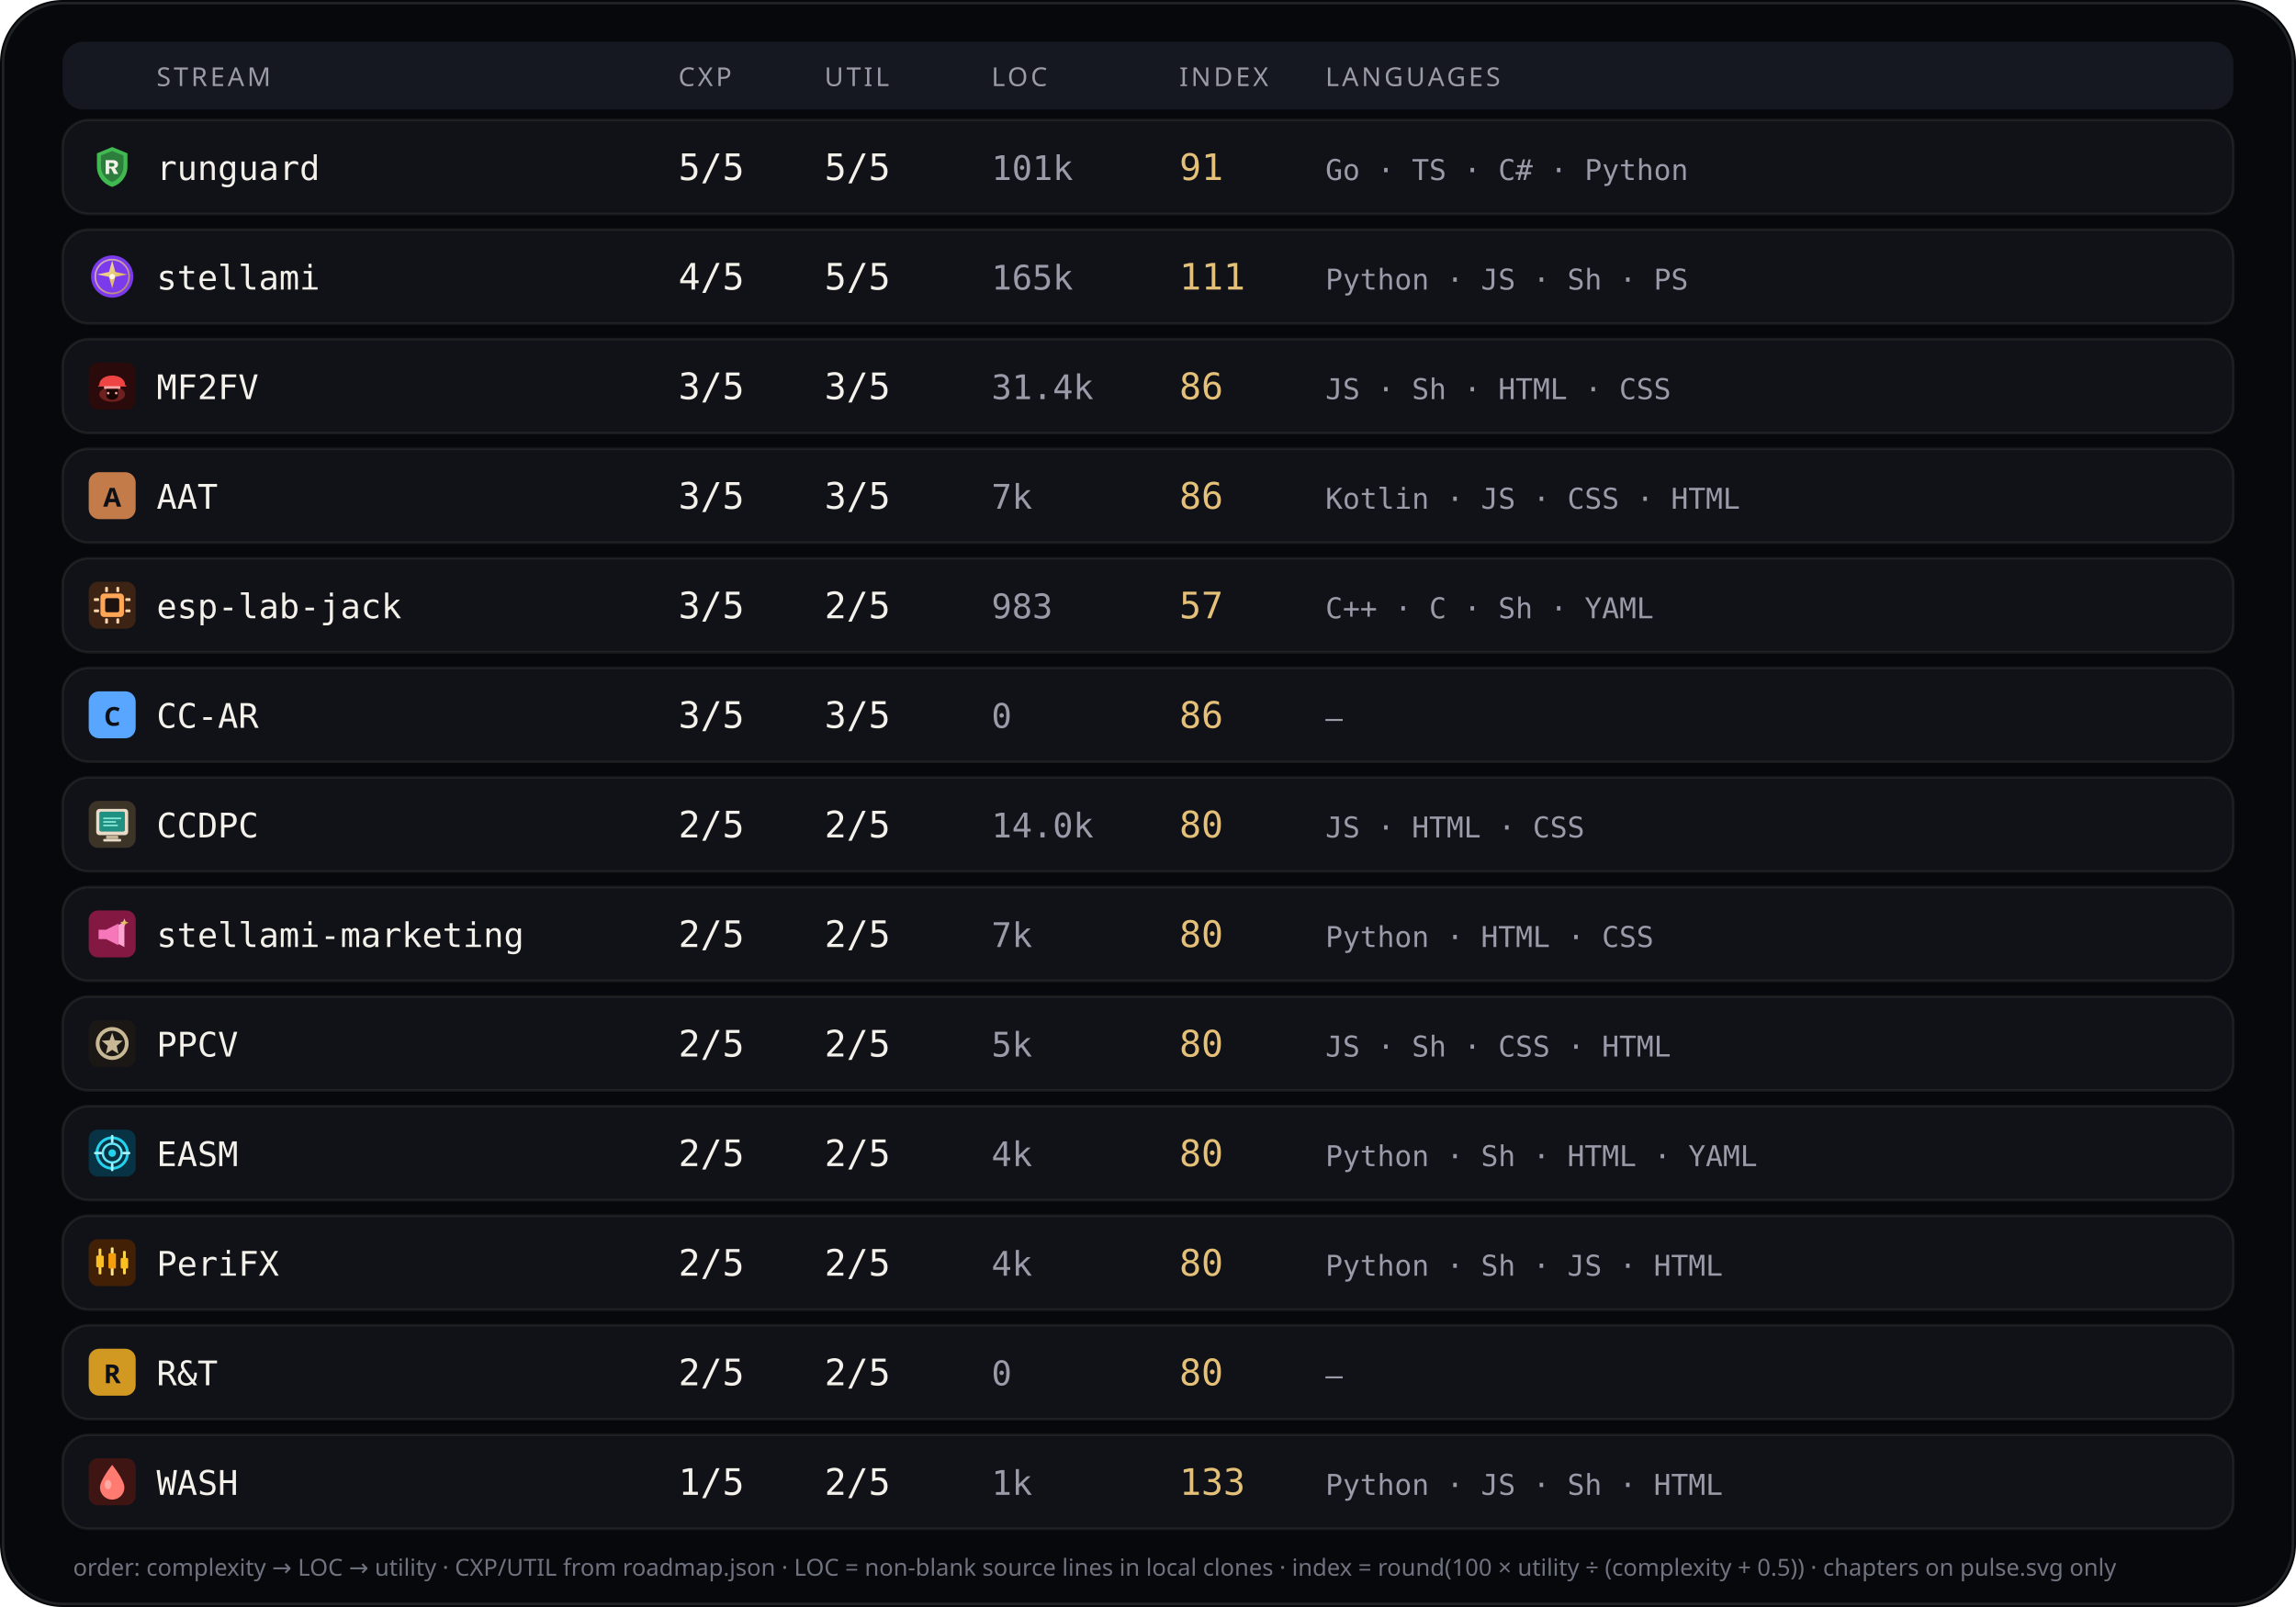
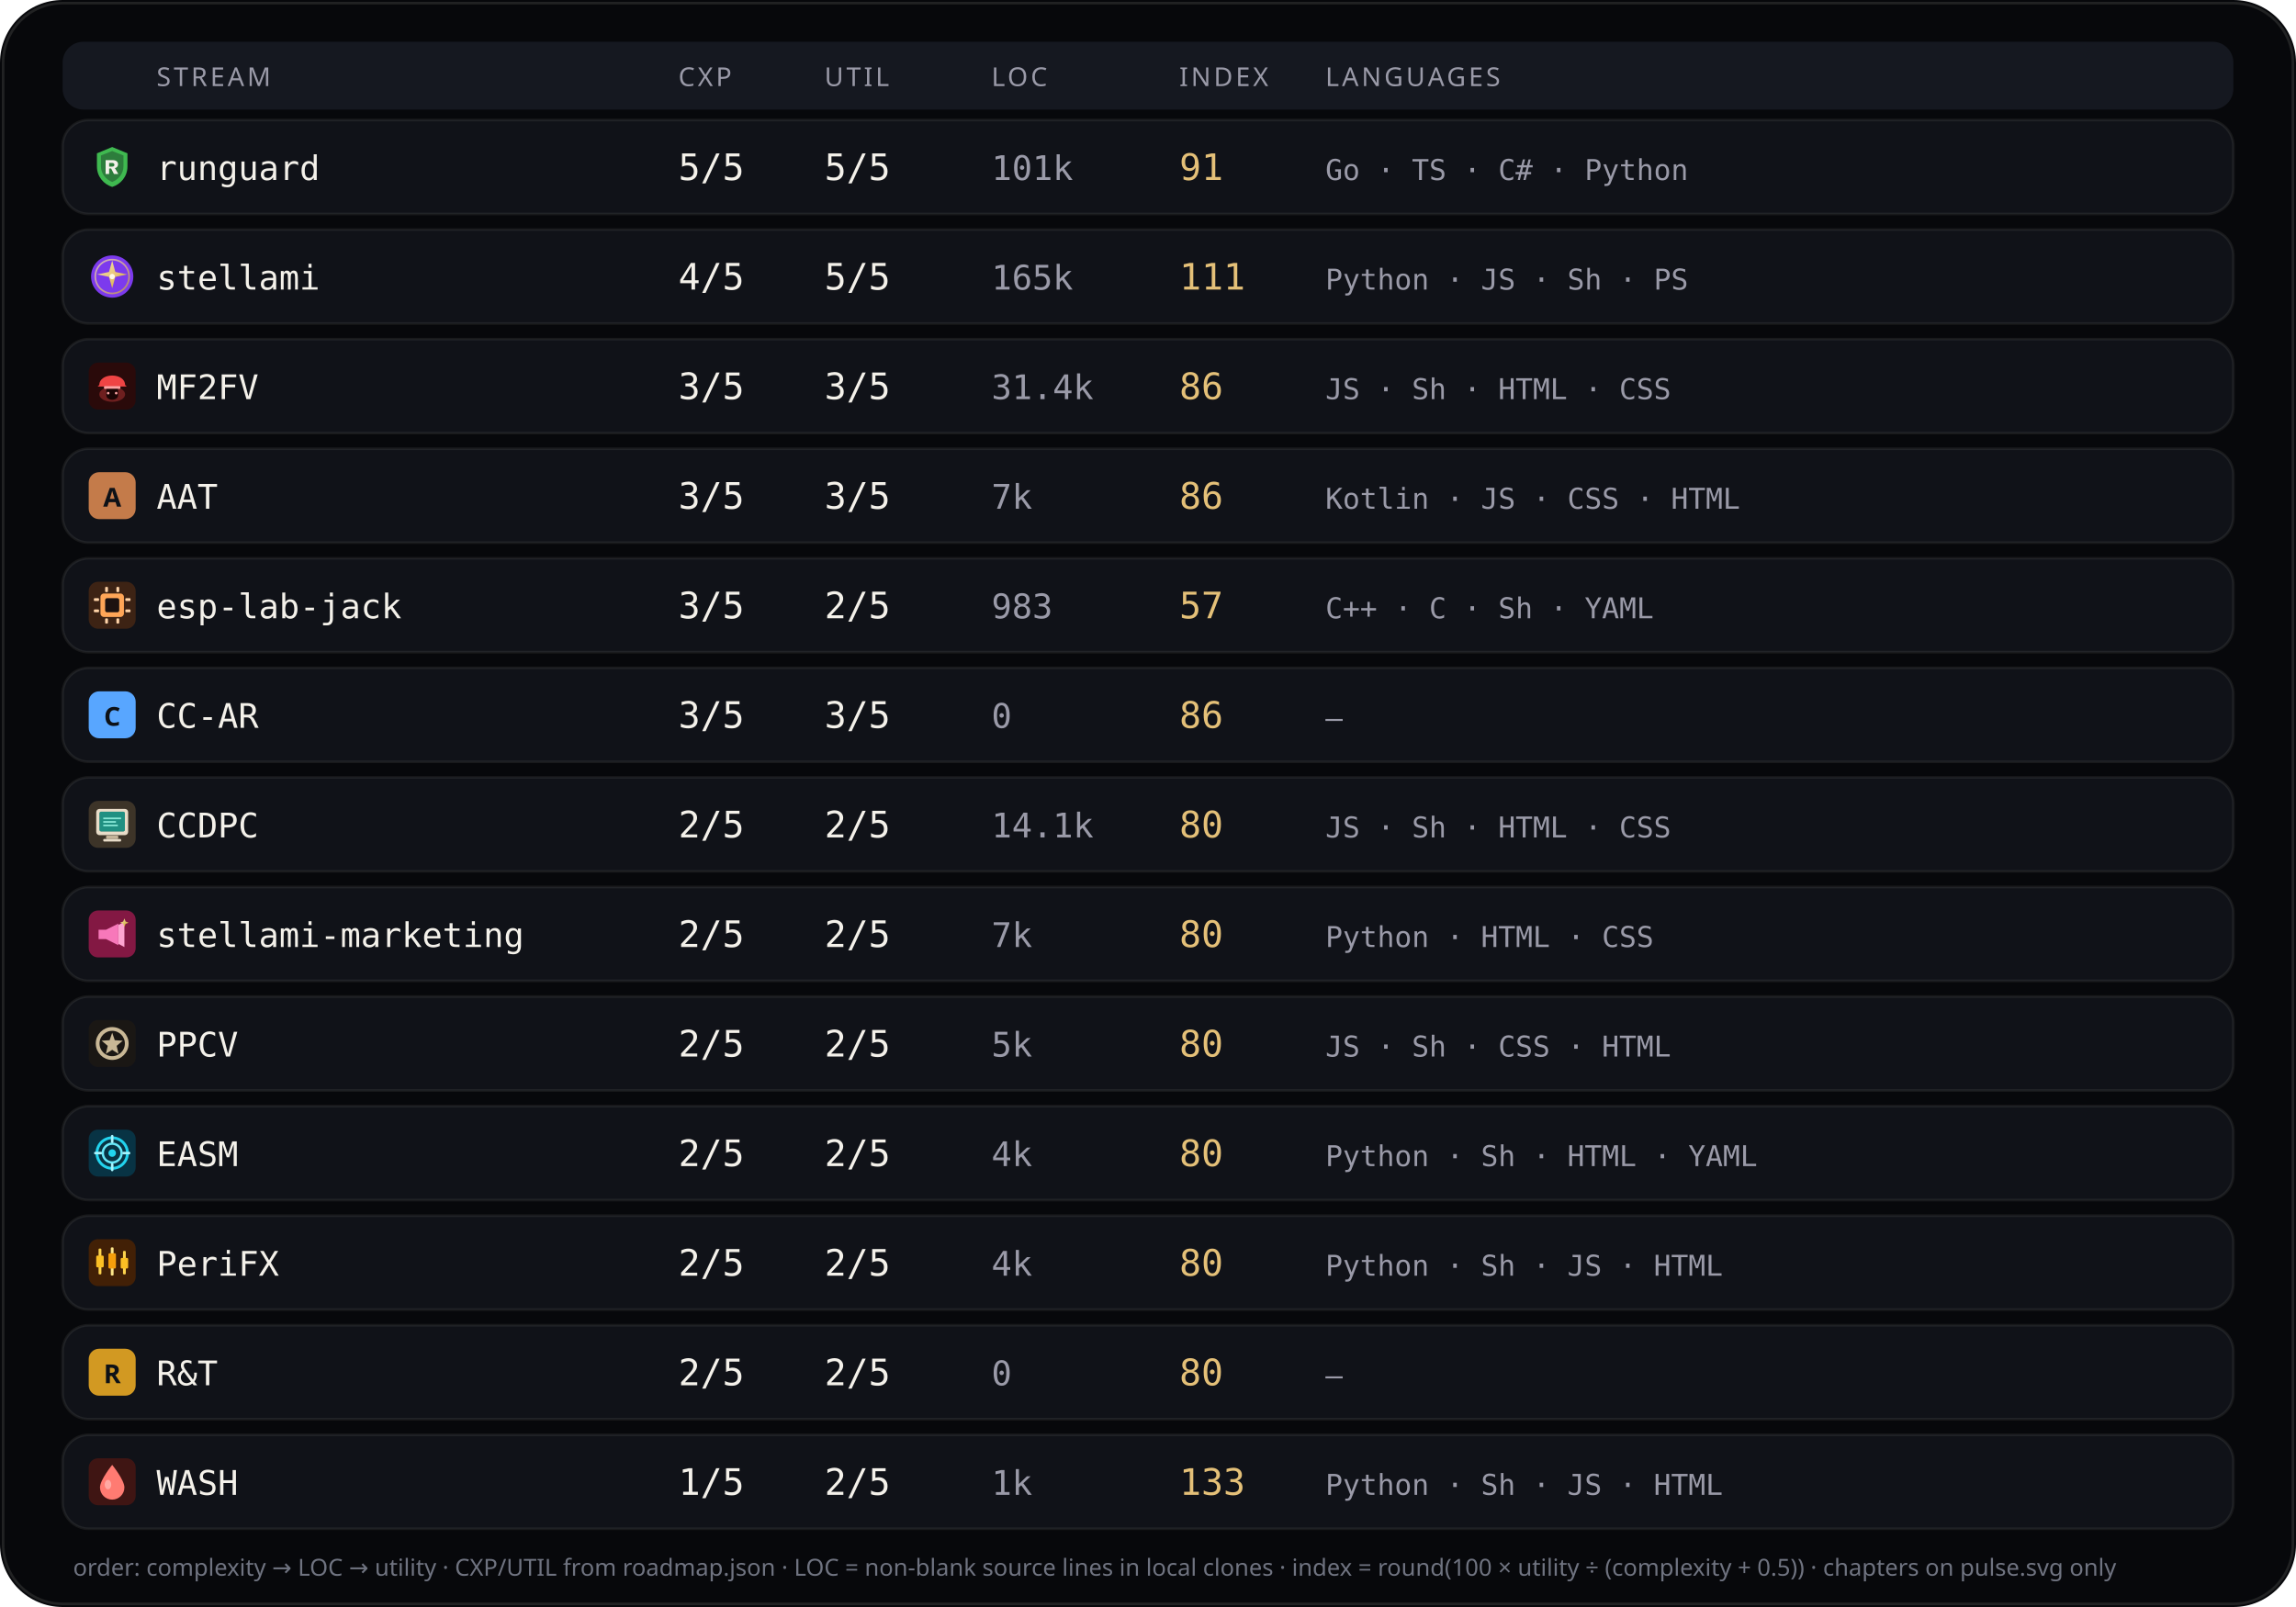
<svg xmlns="http://www.w3.org/2000/svg" viewBox="0 0 880 616" width="880" height="616" role="img" aria-label="Stream complexity utility languages">
  <rect width="880" height="616" rx="24" fill="#07080b" />
  <rect x="1.2" y="1.2" width="877.6" height="613.6" rx="22.8" fill="none" stroke="rgba(232,228,214,0.12)" />
  <rect x="24" y="16" width="832" height="26" rx="8" fill="#151820" />
  <text x="60" y="33" fill="#9a9aa8" font-size="10" font-family="ui-sans-serif, system-ui, sans-serif" letter-spacing="1.1">STREAM</text>
  <text x="260" y="33" fill="#9a9aa8" font-size="10" font-family="ui-sans-serif, system-ui, sans-serif" letter-spacing="1.1">CXP</text>
  <text x="316" y="33" fill="#9a9aa8" font-size="10" font-family="ui-sans-serif, system-ui, sans-serif" letter-spacing="1.1">UTIL</text>
  <text x="380" y="33" fill="#9a9aa8" font-size="10" font-family="ui-sans-serif, system-ui, sans-serif" letter-spacing="1.1">LOC</text>
  <text x="452" y="33" fill="#9a9aa8" font-size="10" font-family="ui-sans-serif, system-ui, sans-serif" letter-spacing="1.1">INDEX</text>
  <text x="508" y="33" fill="#9a9aa8" font-size="10" font-family="ui-sans-serif, system-ui, sans-serif" letter-spacing="1.1">LANGUAGES</text>
  <rect x="24" y="46" width="832" height="36" rx="10" fill="#101218" stroke="rgba(232,228,214,0.08)" />
  <g id="stream_logo_runguard" class="stream_logo" data-stream="runguard" transform="translate(34.0,55.0) scale(0.9)" opacity="1.0">
    <path fill="#3fb950" d="M10 1.5 L16.5 4.2 V9.8 C16.5 14.1 13.6 17.4 10 18.5 C6.4 17.4 3.5 14.1 3.5 9.8 V4.2 Z" />
    <path fill="#0d1117" fill-opacity=".35" d="M10 3.2 L14.8 5.1 V9.7 C14.8 12.9 12.6 15.4 10 16.4 C7.4 15.4 5.2 12.9 5.2 9.7 V5.1 Z" />
    <path fill="#f4f1ea" d="M7.2 7.1h3.1c1.35 0 2.2.7 2.2 1.75 0 .85-.5 1.45-1.35 1.65L12.6 13h-1.85l-1.2-2.35H8.7V13H7.2V7.1zm1.5 1.2v1.55h1.35c.55 0 .9-.28.9-.75s-.35-.8-.9-.8H8.7z" />
  </g>
  <use class="stream_logo" data-stream="runguard" href="#stream_logo_runguard" x="34.0" y="55.0" width="18" height="18" opacity="0" />
  <text x="60" y="69" fill="#f4f1ea" font-size="13" font-family="ui-monospace, SFMono-Regular, monospace">runguard</text>
  <text x="260" y="69" fill="#f4f1ea" font-size="14" font-family="ui-monospace, SFMono-Regular, monospace">5/5</text>
  <text x="316" y="69" fill="#f4f1ea" font-size="14" font-family="ui-monospace, SFMono-Regular, monospace">5/5</text>
  <text x="380" y="69" fill="#9a9aa8" font-size="13" font-family="ui-monospace, SFMono-Regular, monospace">101k</text>
  <text x="452" y="69" fill="#e4c078" font-size="14" font-family="ui-monospace, SFMono-Regular, monospace">91</text>
  <text x="508" y="69" fill="#9a9aa8" font-size="11" font-family="ui-monospace, SFMono-Regular, monospace">Go · TS · C# · Python</text>
  <rect x="24" y="88" width="832" height="36" rx="10" fill="#101218" stroke="rgba(232,228,214,0.08)" />
  <g id="stream_logo_stellami" class="stream_logo" data-stream="stellami" transform="translate(34.0,97.0) scale(0.9)" opacity="1.0">
    <defs>
      <linearGradient id="stream_logo_stellami-stellami-gold" x1="0%" y1="0%" x2="100%" y2="100%">
        <stop offset="0%" stop-color="#f5e6a8" />
        <stop offset="55%" stop-color="#e8c57a" />
        <stop offset="100%" stop-color="#c9a227" />
      </linearGradient>
    </defs>
    <circle cx="10" cy="10" r="9" fill="#7c3aed" />
    <circle cx="10" cy="10" r="7.2" fill="none" stroke="url(#stream_logo_stellami-stellami-gold)" stroke-width="0.7" opacity=".7" />
    <path fill="url(#stream_logo_stellami-stellami-gold)" d="M10 3.2 L11.35 8.05 L16.4 9.1 L11.35 10.15 L10 15 L8.65 10.15 L3.6 9.1 L8.65 8.05 Z" />
    <circle cx="10" cy="10" r="1.15" fill="#fff8e8" />
  </g>
  <use class="stream_logo" data-stream="stellami" href="#stream_logo_stellami" x="34.0" y="97.0" width="18" height="18" opacity="0" />
  <text x="60" y="111" fill="#f4f1ea" font-size="13" font-family="ui-monospace, SFMono-Regular, monospace">stellami</text>
  <text x="260" y="111" fill="#f4f1ea" font-size="14" font-family="ui-monospace, SFMono-Regular, monospace">4/5</text>
  <text x="316" y="111" fill="#f4f1ea" font-size="14" font-family="ui-monospace, SFMono-Regular, monospace">5/5</text>
  <text x="380" y="111" fill="#9a9aa8" font-size="13" font-family="ui-monospace, SFMono-Regular, monospace">165k</text>
  <text x="452" y="111" fill="#e4c078" font-size="14" font-family="ui-monospace, SFMono-Regular, monospace">111</text>
  <text x="508" y="111" fill="#9a9aa8" font-size="11" font-family="ui-monospace, SFMono-Regular, monospace">Python · JS · Sh · PS</text>
  <rect x="24" y="130" width="832" height="36" rx="10" fill="#101218" stroke="rgba(232,228,214,0.08)" />
  <g id="stream_logo_mf2fv" class="stream_logo" data-stream="mf2fv" transform="translate(34.0,139.0) scale(0.9)" opacity="1.0">
    <rect width="20" height="20" rx="4" fill="#2a0a0a" />
    <ellipse cx="10" cy="13.5" rx="5.5" ry="3.2" fill="#ef4444" opacity=".35" />
    <path fill="#ef4444" d="M4.5 9.5 C4.5 7.2 6.8 5.5 10 5.5 S15.5 7.2 15.5 9.5 L16.2 10.2 H3.8 Z" />
    <rect x="6.5" y="10" width="7" height="1.2" rx="0.4" fill="#fca5a5" />
    <path fill="#1a0505" d="M7.5 11.2 h5 v2.8 c0 1-1.1 1.8-2.5 1.8 s-2.5-.8-2.5-1.8 v-2.8z" />
    <circle cx="8.3" cy="13" r="0.55" fill="#fca5a5" />
    <circle cx="11.7" cy="13" r="0.55" fill="#fca5a5" />
  </g>
  <use class="stream_logo" data-stream="mf2fv" href="#stream_logo_mf2fv" x="34.0" y="139.0" width="18" height="18" opacity="0" />
  <text x="60" y="153" fill="#f4f1ea" font-size="13" font-family="ui-monospace, SFMono-Regular, monospace">MF2FV</text>
  <text x="260" y="153" fill="#f4f1ea" font-size="14" font-family="ui-monospace, SFMono-Regular, monospace">3/5</text>
  <text x="316" y="153" fill="#f4f1ea" font-size="14" font-family="ui-monospace, SFMono-Regular, monospace">3/5</text>
  <text x="380" y="153" fill="#9a9aa8" font-size="13" font-family="ui-monospace, SFMono-Regular, monospace">31.4k</text>
  <text x="452" y="153" fill="#e4c078" font-size="14" font-family="ui-monospace, SFMono-Regular, monospace">86</text>
  <text x="508" y="153" fill="#9a9aa8" font-size="11" font-family="ui-monospace, SFMono-Regular, monospace">JS · Sh · HTML · CSS</text>
  <rect x="24" y="172" width="832" height="36" rx="10" fill="#101218" stroke="rgba(232,228,214,0.08)" />
  <g id="stream_logo_aat" class="stream_logo" data-stream="aat" opacity="1.0">
    <rect x="34.0" y="181.0" width="18" height="18" rx="4" fill="#c47b4a" />
    <text x="43.0" y="194.2" text-anchor="middle" fill="#0d1117" font-size="10" font-family="ui-sans-serif, system-ui, sans-serif" font-weight="700">A</text>
  </g>
  <text x="60" y="195" fill="#f4f1ea" font-size="13" font-family="ui-monospace, SFMono-Regular, monospace">AAT</text>
  <text x="260" y="195" fill="#f4f1ea" font-size="14" font-family="ui-monospace, SFMono-Regular, monospace">3/5</text>
  <text x="316" y="195" fill="#f4f1ea" font-size="14" font-family="ui-monospace, SFMono-Regular, monospace">3/5</text>
  <text x="380" y="195" fill="#9a9aa8" font-size="13" font-family="ui-monospace, SFMono-Regular, monospace">7k</text>
  <text x="452" y="195" fill="#e4c078" font-size="14" font-family="ui-monospace, SFMono-Regular, monospace">86</text>
  <text x="508" y="195" fill="#9a9aa8" font-size="11" font-family="ui-monospace, SFMono-Regular, monospace">Kotlin · JS · CSS · HTML</text>
  <rect x="24" y="214" width="832" height="36" rx="10" fill="#101218" stroke="rgba(232,228,214,0.08)" />
  <g id="stream_logo_esp-lab-jack" class="stream_logo" data-stream="esp-lab-jack" transform="translate(34.0,223.0) scale(0.9)" opacity="1.0">
    <rect width="20" height="20" rx="4" fill="#3d2314" />
    <rect x="5" y="5" width="10" height="10" rx="1.5" fill="#ffa657" />
    <rect x="7" y="7" width="6" height="6" rx="0.8" fill="#1c1210" />
    <rect x="2.2" y="7" width="2.2" height="1.2" rx="0.3" fill="#ffd4a8" />
    <rect x="2.2" y="11.8" width="2.2" height="1.2" rx="0.3" fill="#ffd4a8" />
    <rect x="15.6" y="7" width="2.2" height="1.2" rx="0.3" fill="#ffd4a8" />
    <rect x="15.6" y="11.8" width="2.2" height="1.2" rx="0.3" fill="#ffd4a8" />
    <rect x="7" y="2.2" width="1.2" height="2.2" rx="0.3" fill="#ffd4a8" />
    <rect x="11.8" y="2.2" width="1.2" height="2.2" rx="0.3" fill="#ffd4a8" />
    <rect x="7" y="15.6" width="1.2" height="2.2" rx="0.3" fill="#ffd4a8" />
    <rect x="11.8" y="15.6" width="1.2" height="2.2" rx="0.3" fill="#ffd4a8" />
  </g>
  <use class="stream_logo" data-stream="esp-lab-jack" href="#stream_logo_esp-lab-jack" x="34.0" y="223.0" width="18" height="18" opacity="0" />
  <text x="60" y="237" fill="#f4f1ea" font-size="13" font-family="ui-monospace, SFMono-Regular, monospace">esp-lab-jack</text>
  <text x="260" y="237" fill="#f4f1ea" font-size="14" font-family="ui-monospace, SFMono-Regular, monospace">3/5</text>
  <text x="316" y="237" fill="#f4f1ea" font-size="14" font-family="ui-monospace, SFMono-Regular, monospace">2/5</text>
  <text x="380" y="237" fill="#9a9aa8" font-size="13" font-family="ui-monospace, SFMono-Regular, monospace">983</text>
  <text x="452" y="237" fill="#e4c078" font-size="14" font-family="ui-monospace, SFMono-Regular, monospace">57</text>
  <text x="508" y="237" fill="#9a9aa8" font-size="11" font-family="ui-monospace, SFMono-Regular, monospace">C++ · C · Sh · YAML</text>
  <rect x="24" y="256" width="832" height="36" rx="10" fill="#101218" stroke="rgba(232,228,214,0.08)" />
  <g id="stream_logo_cc-ar" class="stream_logo" data-stream="cc-ar" opacity="1.0">
    <rect x="34.0" y="265.0" width="18" height="18" rx="4" fill="#58a6ff" />
    <text x="43.0" y="278.2" text-anchor="middle" fill="#0d1117" font-size="10" font-family="ui-sans-serif, system-ui, sans-serif" font-weight="700">C</text>
  </g>
  <text x="60" y="279" fill="#f4f1ea" font-size="13" font-family="ui-monospace, SFMono-Regular, monospace">CC-AR</text>
  <text x="260" y="279" fill="#f4f1ea" font-size="14" font-family="ui-monospace, SFMono-Regular, monospace">3/5</text>
  <text x="316" y="279" fill="#f4f1ea" font-size="14" font-family="ui-monospace, SFMono-Regular, monospace">3/5</text>
  <text x="380" y="279" fill="#9a9aa8" font-size="13" font-family="ui-monospace, SFMono-Regular, monospace">0</text>
  <text x="452" y="279" fill="#e4c078" font-size="14" font-family="ui-monospace, SFMono-Regular, monospace">86</text>
  <text x="508" y="279" fill="#9a9aa8" font-size="11" font-family="ui-monospace, SFMono-Regular, monospace">—</text>
  <rect x="24" y="298" width="832" height="36" rx="10" fill="#101218" stroke="rgba(232,228,214,0.08)" />
  <g id="stream_logo_ccdpc" class="stream_logo" data-stream="ccdpc" transform="translate(34.0,307.0) scale(0.9)" opacity="1.0">
    <rect width="20" height="20" rx="4" fill="#3d3428" />
    <rect x="3.2" y="3.4" width="13.6" height="11.2" rx="1.4" fill="#e8dcc8" />
    <rect x="4.6" y="4.6" width="10.8" height="8.4" rx="0.7" fill="#0f3d38" />
    <rect x="4.6" y="4.6" width="10.8" height="8.4" rx="0.7" fill="#2dd4bf" opacity=".55" />
    <path fill="#99f6e4" opacity=".85" d="M6.2 7.1 h7.6 v0.7 H6.2 z M6.2 8.6 h5.4 v0.7 H6.2 z M6.2 10.1 h6.2 v0.7 H6.2 z" />
    <rect x="7.4" y="14.8" width="5.2" height="1.4" rx="0.4" fill="#c4b49a" />
    <rect x="6.2" y="16.2" width="7.6" height="1.1" rx="0.4" fill="#e8dcc8" />
  </g>
  <use class="stream_logo" data-stream="ccdpc" href="#stream_logo_ccdpc" x="34.0" y="307.0" width="18" height="18" opacity="0" />
  <text x="60" y="321" fill="#f4f1ea" font-size="13" font-family="ui-monospace, SFMono-Regular, monospace">CCDPC</text>
  <text x="260" y="321" fill="#f4f1ea" font-size="14" font-family="ui-monospace, SFMono-Regular, monospace">2/5</text>
  <text x="316" y="321" fill="#f4f1ea" font-size="14" font-family="ui-monospace, SFMono-Regular, monospace">2/5</text>
-   <text x="380" y="321" fill="#9a9aa8" font-size="13" font-family="ui-monospace, SFMono-Regular, monospace">14.0k</text>
+   <text x="380" y="321" fill="#9a9aa8" font-size="13" font-family="ui-monospace, SFMono-Regular, monospace">14.1k</text>
  <text x="452" y="321" fill="#e4c078" font-size="14" font-family="ui-monospace, SFMono-Regular, monospace">80</text>
-   <text x="508" y="321" fill="#9a9aa8" font-size="11" font-family="ui-monospace, SFMono-Regular, monospace">JS · HTML · CSS</text>
+   <text x="508" y="321" fill="#9a9aa8" font-size="11" font-family="ui-monospace, SFMono-Regular, monospace">JS · Sh · HTML · CSS</text>
  <rect x="24" y="340" width="832" height="36" rx="10" fill="#101218" stroke="rgba(232,228,214,0.08)" />
  <g id="stream_logo_stellami-marketing" class="stream_logo" data-stream="stellami-marketing" transform="translate(34.0,349.0) scale(0.9)" opacity="1.0">
    <defs>
      <linearGradient id="stream_logo_stellami-marketing-smkt-gold" x1="0%" y1="0%" x2="100%" y2="100%">
        <stop offset="0%" stop-color="#f5e6a8" />
        <stop offset="100%" stop-color="#c9a227" />
      </linearGradient>
    </defs>
    <rect width="20" height="20" rx="4" fill="#831843" />
    <path fill="#f778ba" d="M4.2 8.2h3.2l5.2-2.6v9.2l-5.2-2.6H4.2z" />
    <path fill="#fda4d0" d="M12.6 6.2l2.6-1.4v10.8l-2.6-1.4z" />
    <path fill="url(#stream_logo_stellami-marketing-smkt-gold)" d="M15.2 3.4 L15.7 4.7 L17 5.2 L15.7 5.7 L15.2 7 L14.7 5.7 L13.4 5.2 L14.7 4.7 Z" />
  </g>
  <use class="stream_logo" data-stream="stellami-marketing" href="#stream_logo_stellami-marketing" x="34.0" y="349.0" width="18" height="18" opacity="0" />
  <text x="60" y="363" fill="#f4f1ea" font-size="13" font-family="ui-monospace, SFMono-Regular, monospace">stellami-marketing</text>
  <text x="260" y="363" fill="#f4f1ea" font-size="14" font-family="ui-monospace, SFMono-Regular, monospace">2/5</text>
  <text x="316" y="363" fill="#f4f1ea" font-size="14" font-family="ui-monospace, SFMono-Regular, monospace">2/5</text>
  <text x="380" y="363" fill="#9a9aa8" font-size="13" font-family="ui-monospace, SFMono-Regular, monospace">7k</text>
  <text x="452" y="363" fill="#e4c078" font-size="14" font-family="ui-monospace, SFMono-Regular, monospace">80</text>
  <text x="508" y="363" fill="#9a9aa8" font-size="11" font-family="ui-monospace, SFMono-Regular, monospace">Python · HTML · CSS</text>
  <rect x="24" y="382" width="832" height="36" rx="10" fill="#101218" stroke="rgba(232,228,214,0.08)" />
  <g id="stream_logo_ppcv" class="stream_logo" data-stream="ppcv" transform="translate(34.0,391.0) scale(0.9)" opacity="1.0">
    <rect width="20" height="20" rx="4" fill="#1a1714" />
    <circle cx="10" cy="10" r="6.2" fill="none" stroke="#c9b896" stroke-width="1.6" />
    <path fill="#c9b896" d="M10 5.4 L11.1 8.6 L14.5 8.8 L11.9 11 L12.7 14.4 L10 12.7 L7.3 14.4 L8.1 11 L5.5 8.8 L8.9 8.6 Z" />
  </g>
  <use class="stream_logo" data-stream="ppcv" href="#stream_logo_ppcv" x="34.0" y="391.0" width="18" height="18" opacity="0" />
  <text x="60" y="405" fill="#f4f1ea" font-size="13" font-family="ui-monospace, SFMono-Regular, monospace">PPCV</text>
  <text x="260" y="405" fill="#f4f1ea" font-size="14" font-family="ui-monospace, SFMono-Regular, monospace">2/5</text>
  <text x="316" y="405" fill="#f4f1ea" font-size="14" font-family="ui-monospace, SFMono-Regular, monospace">2/5</text>
  <text x="380" y="405" fill="#9a9aa8" font-size="13" font-family="ui-monospace, SFMono-Regular, monospace">5k</text>
  <text x="452" y="405" fill="#e4c078" font-size="14" font-family="ui-monospace, SFMono-Regular, monospace">80</text>
  <text x="508" y="405" fill="#9a9aa8" font-size="11" font-family="ui-monospace, SFMono-Regular, monospace">JS · Sh · CSS · HTML</text>
  <rect x="24" y="424" width="832" height="36" rx="10" fill="#101218" stroke="rgba(232,228,214,0.08)" />
  <g id="stream_logo_easm" class="stream_logo" data-stream="easm" transform="translate(34.0,433.0) scale(0.9)" opacity="1.0">
    <rect width="20" height="20" rx="4" fill="#083344" />
    <circle cx="10" cy="10" r="6.5" fill="none" stroke="#22d3ee" stroke-width="1.2" />
    <circle cx="10" cy="10" r="4" fill="none" stroke="#67e8f9" stroke-width="1" />
    <circle cx="10" cy="10" r="1.6" fill="#22d3ee" />
    <path d="M10 2.8 V5.2 M10 14.8 V17.2 M2.8 10 H5.2 M14.8 10 H17.2" stroke="#a5f3fc" stroke-width="1.1" stroke-linecap="round" />
  </g>
  <use class="stream_logo" data-stream="easm" href="#stream_logo_easm" x="34.0" y="433.0" width="18" height="18" opacity="0" />
  <text x="60" y="447" fill="#f4f1ea" font-size="13" font-family="ui-monospace, SFMono-Regular, monospace">EASM</text>
  <text x="260" y="447" fill="#f4f1ea" font-size="14" font-family="ui-monospace, SFMono-Regular, monospace">2/5</text>
  <text x="316" y="447" fill="#f4f1ea" font-size="14" font-family="ui-monospace, SFMono-Regular, monospace">2/5</text>
  <text x="380" y="447" fill="#9a9aa8" font-size="13" font-family="ui-monospace, SFMono-Regular, monospace">4k</text>
  <text x="452" y="447" fill="#e4c078" font-size="14" font-family="ui-monospace, SFMono-Regular, monospace">80</text>
  <text x="508" y="447" fill="#9a9aa8" font-size="11" font-family="ui-monospace, SFMono-Regular, monospace">Python · Sh · HTML · YAML</text>
  <rect x="24" y="466" width="832" height="36" rx="10" fill="#101218" stroke="rgba(232,228,214,0.08)" />
  <g id="stream_logo_peri" class="stream_logo" data-stream="peri" transform="translate(34.0,475.0) scale(0.9)" opacity="1.0">
    <rect width="20" height="20" rx="4" fill="#422006" />
    <rect x="4.2" y="4" width="1.2" height="11" rx="0.4" fill="#fcd34d" />
    <rect x="3.2" y="7" width="3.2" height="5" rx="0.5" fill="#fbbf24" />
    <rect x="9.4" y="3.5" width="1.2" height="12" rx="0.4" fill="#fde68a" />
    <rect x="8.4" y="6" width="3.2" height="6.5" rx="0.5" fill="#f59e0b" />
    <rect x="14.6" y="5" width="1.2" height="10" rx="0.4" fill="#fcd34d" />
    <rect x="13.6" y="8" width="3.2" height="4.5" rx="0.5" fill="#fbbf24" />
  </g>
  <use class="stream_logo" data-stream="peri" href="#stream_logo_peri" x="34.0" y="475.0" width="18" height="18" opacity="0" />
  <text x="60" y="489" fill="#f4f1ea" font-size="13" font-family="ui-monospace, SFMono-Regular, monospace">PeriFX</text>
  <text x="260" y="489" fill="#f4f1ea" font-size="14" font-family="ui-monospace, SFMono-Regular, monospace">2/5</text>
  <text x="316" y="489" fill="#f4f1ea" font-size="14" font-family="ui-monospace, SFMono-Regular, monospace">2/5</text>
  <text x="380" y="489" fill="#9a9aa8" font-size="13" font-family="ui-monospace, SFMono-Regular, monospace">4k</text>
  <text x="452" y="489" fill="#e4c078" font-size="14" font-family="ui-monospace, SFMono-Regular, monospace">80</text>
  <text x="508" y="489" fill="#9a9aa8" font-size="11" font-family="ui-monospace, SFMono-Regular, monospace">Python · Sh · JS · HTML</text>
  <rect x="24" y="508" width="832" height="36" rx="10" fill="#101218" stroke="rgba(232,228,214,0.08)" />
  <g id="stream_logo_rt" class="stream_logo" data-stream="rt" opacity="1.0">
    <rect x="34.0" y="517.0" width="18" height="18" rx="4" fill="#d29922" />
    <text x="43.0" y="530.2" text-anchor="middle" fill="#0d1117" font-size="10" font-family="ui-sans-serif, system-ui, sans-serif" font-weight="700">R</text>
  </g>
  <text x="60" y="531" fill="#f4f1ea" font-size="13" font-family="ui-monospace, SFMono-Regular, monospace">R&amp;T</text>
  <text x="260" y="531" fill="#f4f1ea" font-size="14" font-family="ui-monospace, SFMono-Regular, monospace">2/5</text>
  <text x="316" y="531" fill="#f4f1ea" font-size="14" font-family="ui-monospace, SFMono-Regular, monospace">2/5</text>
  <text x="380" y="531" fill="#9a9aa8" font-size="13" font-family="ui-monospace, SFMono-Regular, monospace">0</text>
  <text x="452" y="531" fill="#e4c078" font-size="14" font-family="ui-monospace, SFMono-Regular, monospace">80</text>
  <text x="508" y="531" fill="#9a9aa8" font-size="11" font-family="ui-monospace, SFMono-Regular, monospace">—</text>
  <rect x="24" y="550" width="832" height="36" rx="10" fill="#101218" stroke="rgba(232,228,214,0.08)" />
  <g id="stream_logo_wash" class="stream_logo" data-stream="wash" transform="translate(34.0,559.0) scale(0.9)" opacity="1.0">
    <rect width="20" height="20" rx="4" fill="#3f1513" />
    <path fill="#ff7b72" d="M10 2.8 C10 2.8 15.2 9.2 15.2 12.4 A5.2 5.2 0 0 1 4.8 12.4 C4.8 9.2 10 2.8 10 2.8 Z" />
    <ellipse cx="8.2" cy="11.2" rx="1.4" ry="2" fill="#ffd0cc" opacity=".55" />
  </g>
  <use class="stream_logo" data-stream="wash" href="#stream_logo_wash" x="34.0" y="559.0" width="18" height="18" opacity="0" />
  <text x="60" y="573" fill="#f4f1ea" font-size="13" font-family="ui-monospace, SFMono-Regular, monospace">WASH</text>
  <text x="260" y="573" fill="#f4f1ea" font-size="14" font-family="ui-monospace, SFMono-Regular, monospace">1/5</text>
  <text x="316" y="573" fill="#f4f1ea" font-size="14" font-family="ui-monospace, SFMono-Regular, monospace">2/5</text>
  <text x="380" y="573" fill="#9a9aa8" font-size="13" font-family="ui-monospace, SFMono-Regular, monospace">1k</text>
  <text x="452" y="573" fill="#e4c078" font-size="14" font-family="ui-monospace, SFMono-Regular, monospace">133</text>
-   <text x="508" y="573" fill="#9a9aa8" font-size="11" font-family="ui-monospace, SFMono-Regular, monospace">Python · JS · Sh · HTML</text>
+   <text x="508" y="573" fill="#9a9aa8" font-size="11" font-family="ui-monospace, SFMono-Regular, monospace">Python · Sh · JS · HTML</text>
  <text x="28" y="604" fill="#6f7380" font-size="9" font-family="ui-sans-serif, system-ui, sans-serif">order: complexity → LOC → utility · CXP/UTIL from roadmap.json · LOC = non-blank source lines in local clones · index = round(100 × utility ÷ (complexity + 0.5)) · chapters on pulse.svg only</text>
</svg>
